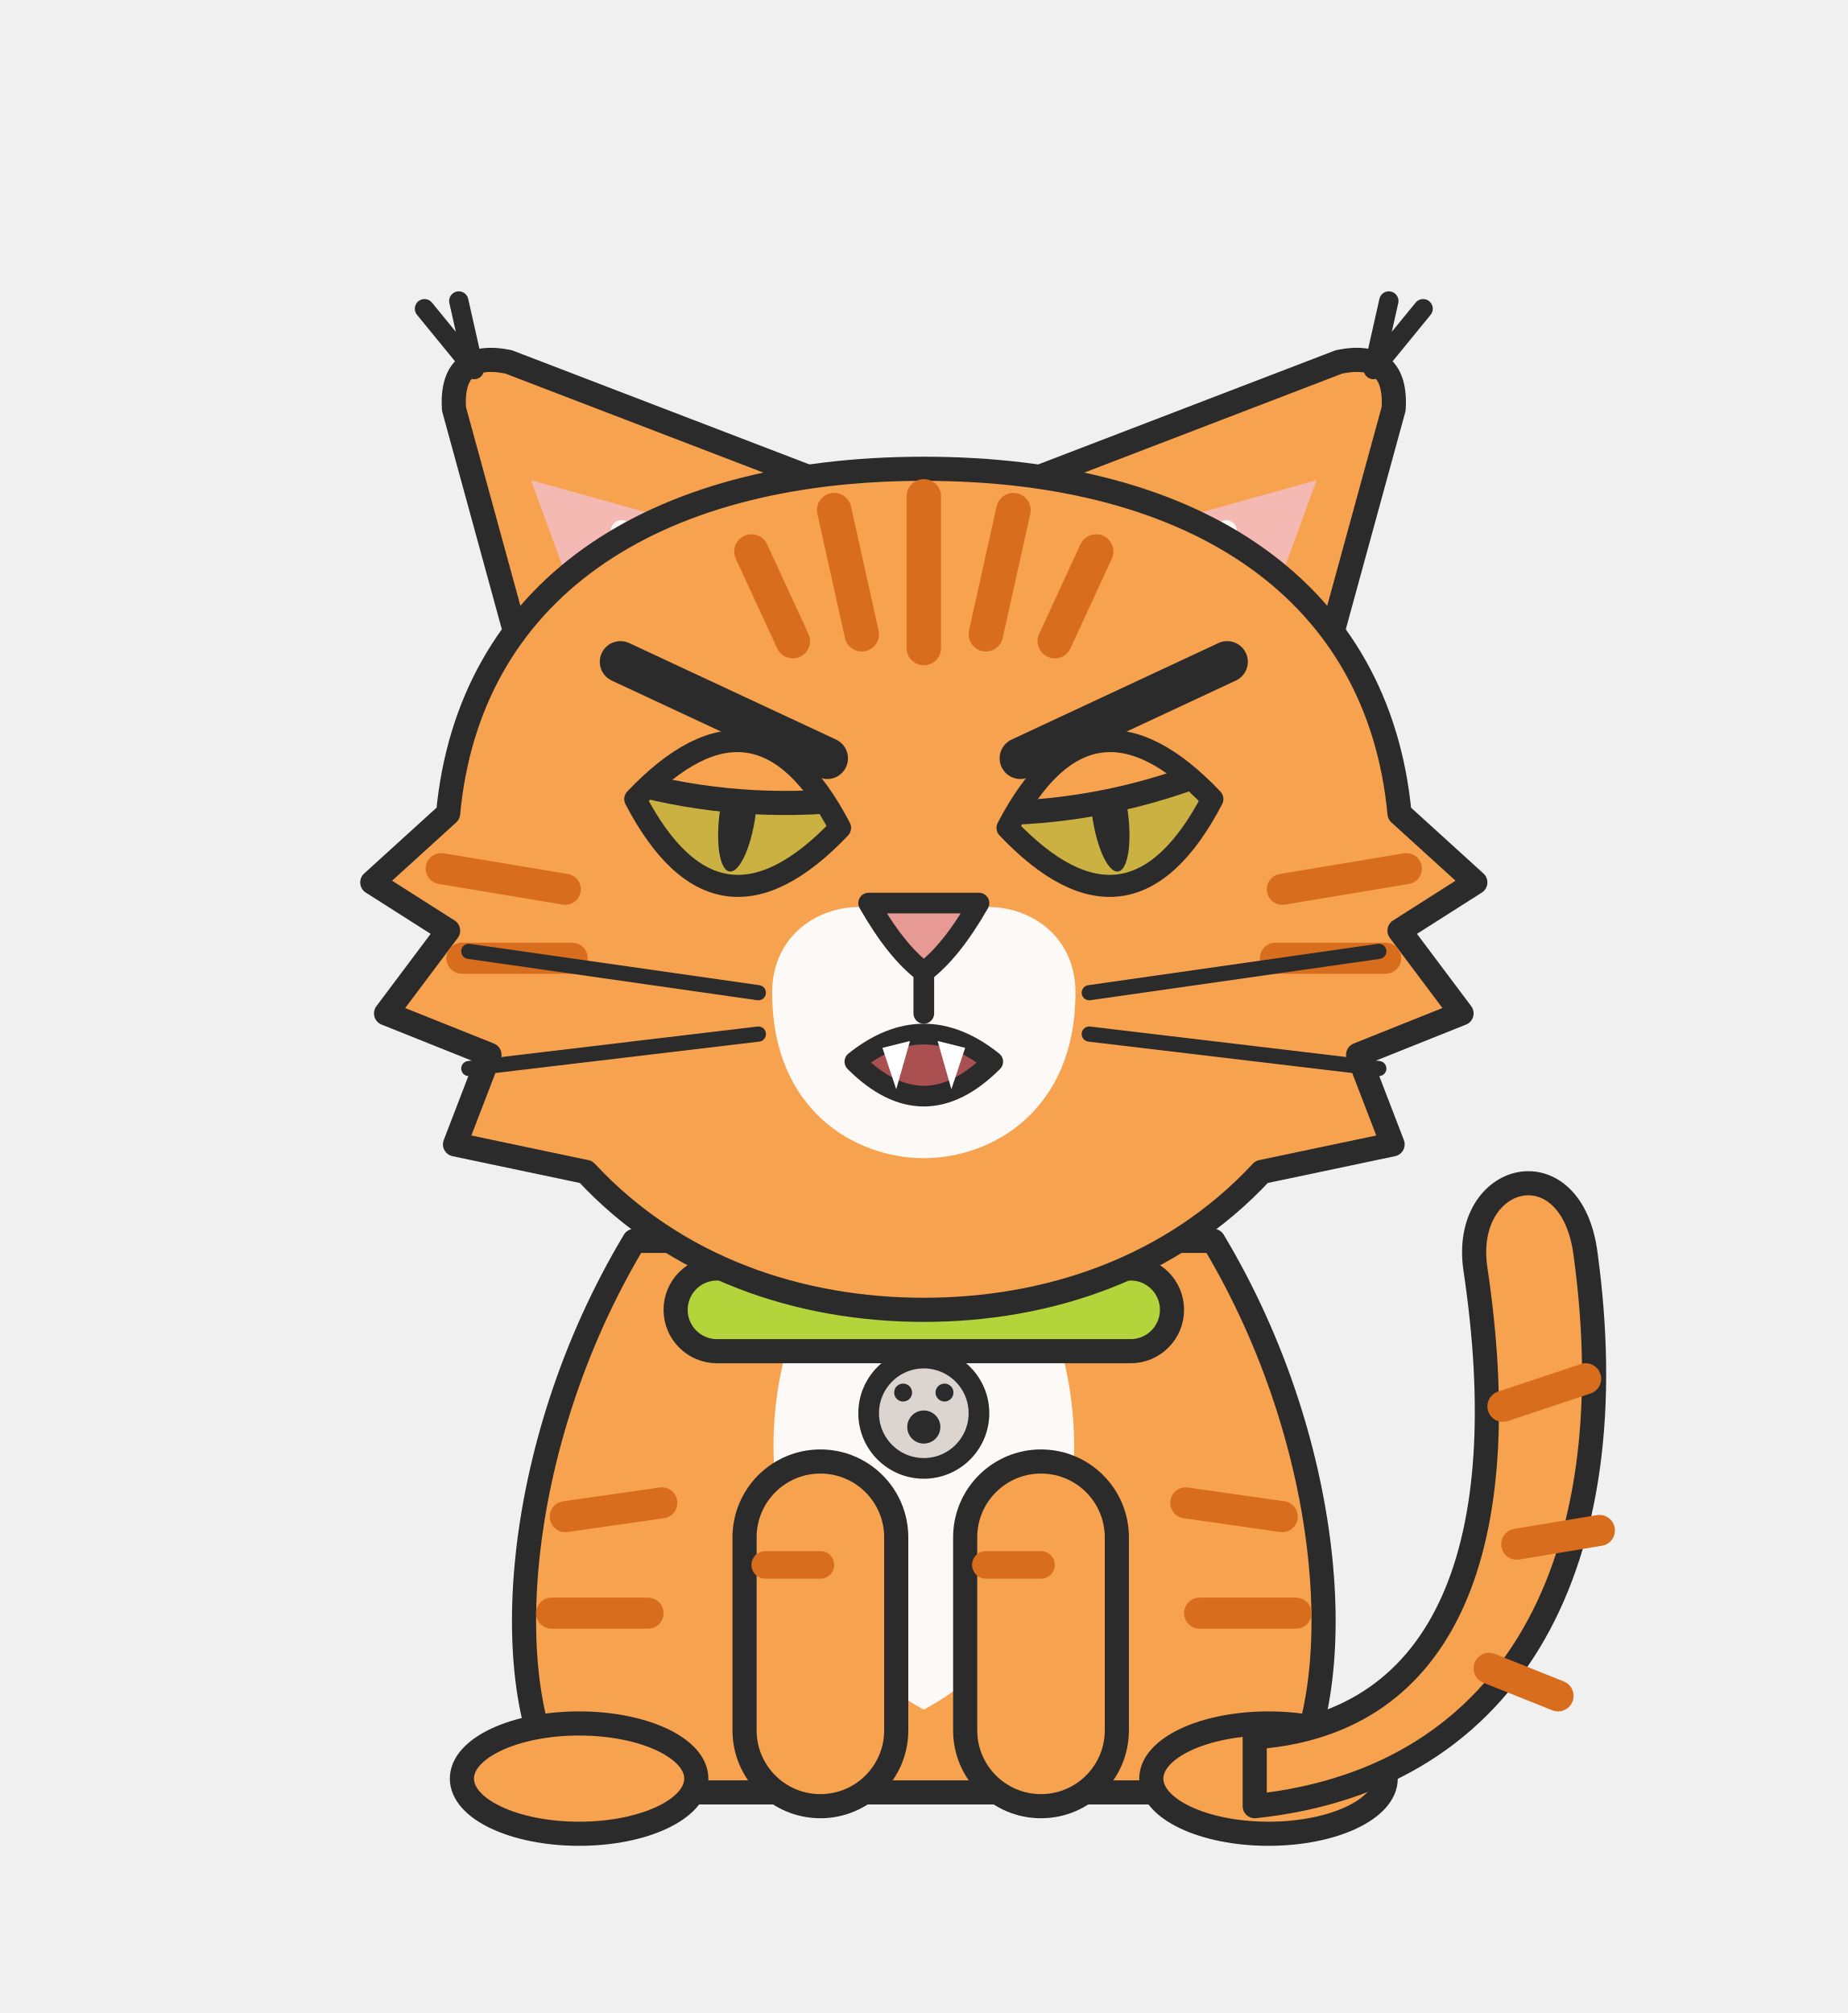
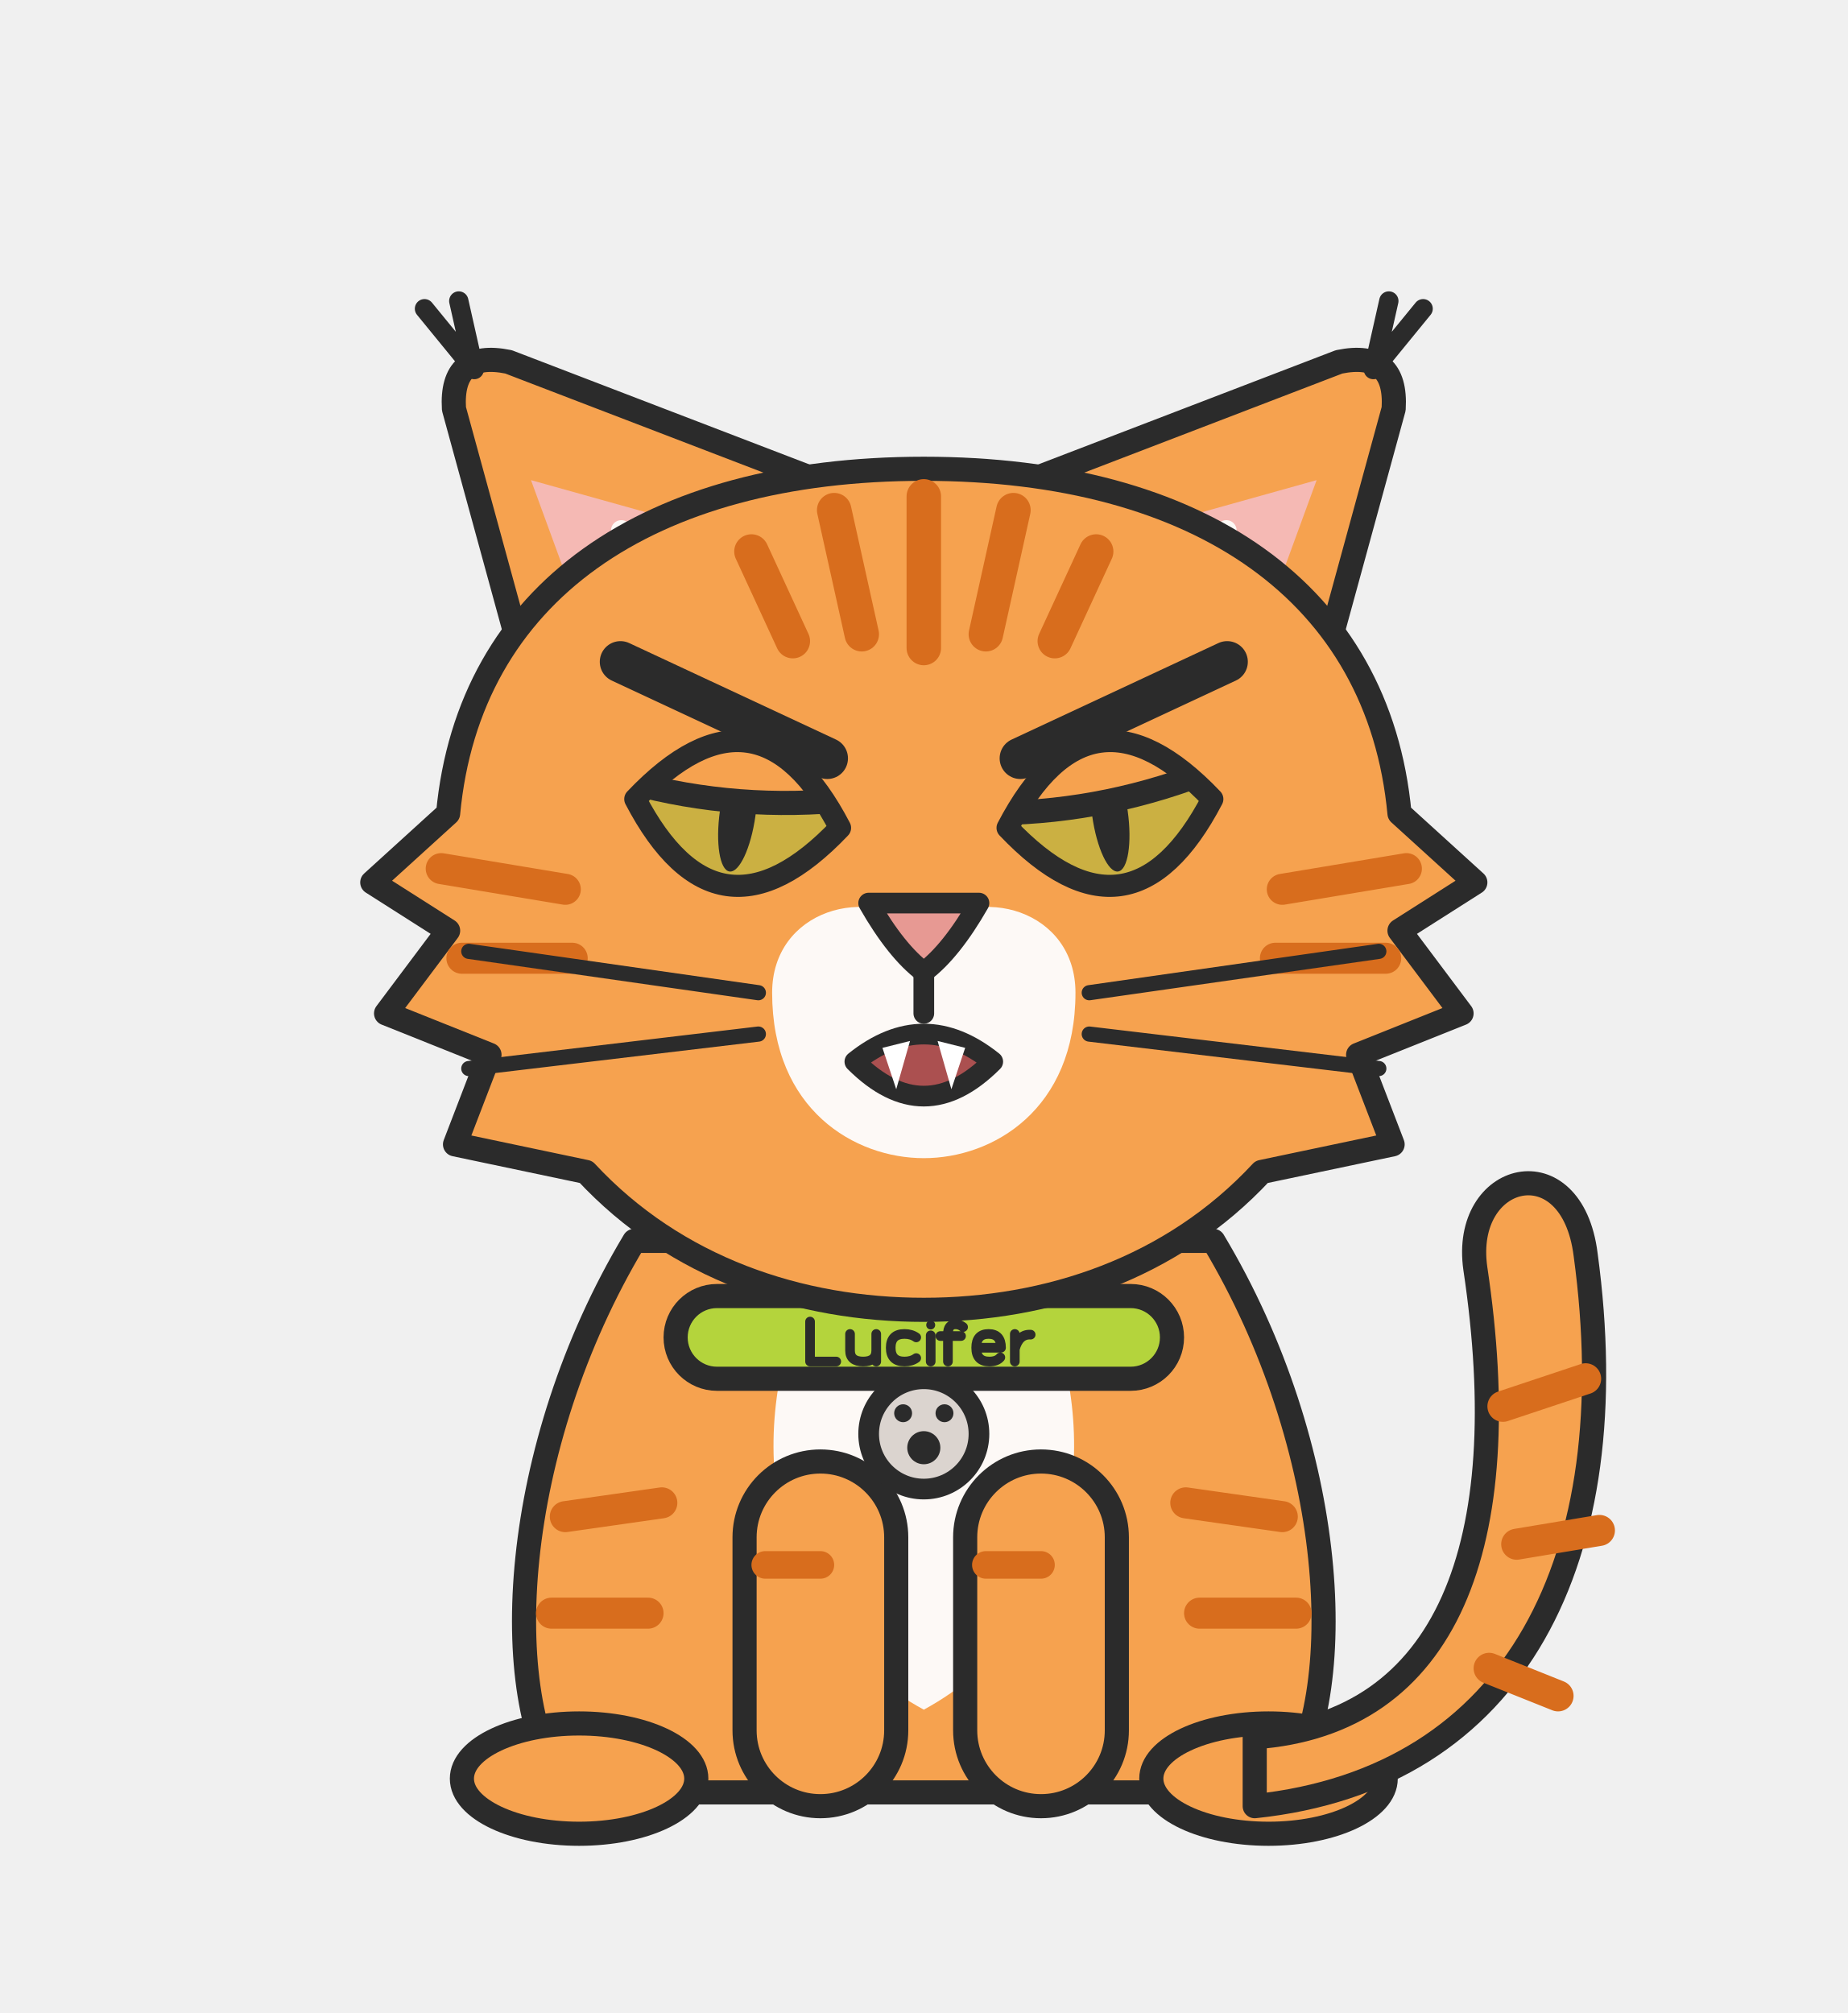
<svg xmlns="http://www.w3.org/2000/svg" class="luci luci-pose-annoyed" viewBox="-14 -14 268 292" width="536" height="584" role="img" aria-label="Luci the cat, annoyed">
  <style>/* Luci mascot animations. Works on the layered SVGs (inline) or inside the animated SVG files. */
.luci .luci-ear,.luci .luci-eye,.luci .luci-tail,.luci .luci-body,.luci .luci-head,.luci .luci-z,.luci .luci-pupil,.luci .luci-arm,.luci .luci-ruler-line{transform-box:fill-box}
.luci .luci-ear-l{transform-origin:70% 100%}
.luci .luci-ear-r{transform-origin:30% 100%}
.luci .luci-eye{transform-origin:50% 50%}
.luci .luci-body{transform-origin:50% 100%}
.luci .luci-head{transform-origin:50% 85%}
.luci .luci-tail-wrap{transform-origin:92% 20%}
.luci .luci-tail-up{transform-origin:5% 95%}
.luci .luci-arm{transform-origin:10% 90%}
.luci .luci-z{transform-origin:50% 50%}

@keyframes luci-breathe{0%,100%{transform:scaleY(1)}50%{transform:scaleY(1.025)}}
@keyframes luci-blink{0%,90%,100%{transform:scaleY(1)}94%{transform:scaleY(.08)}}
@keyframes luci-slowblink{0%,25%{transform:scaleY(1)}42%,68%{transform:scaleY(.08)}85%,100%{transform:scaleY(1)}}
@keyframes luci-twitch{0%,86%,100%{transform:rotate(0)}89%{transform:rotate(-12deg)}92%{transform:rotate(5deg)}95%{transform:rotate(-6deg)}98%{transform:rotate(0)}}
@keyframes luci-sway{0%,100%{transform:rotate(-2.5deg)}50%{transform:rotate(2.5deg)}}
@keyframes luci-lash{0%{transform:rotate(-9deg)}100%{transform:rotate(9deg)}}
@keyframes luci-look{0%,18%{transform:translateX(0)}30%,50%{transform:translateX(-4px)}62%,82%{transform:translateX(4px)}94%,100%{transform:translateX(0)}}
@keyframes luci-z{0%{opacity:0;transform:translate(0,6px) scale(.8)}25%{opacity:1}100%{opacity:0;transform:translate(10px,-20px) scale(1.1)}}
@keyframes luci-tap{0%,100%{transform:rotate(0)}50%{transform:rotate(-7deg)}}
@keyframes luci-pulse{0%,100%{opacity:1}50%{opacity:.3}}
@keyframes luci-tilt{0%,100%{transform:rotate(0)}50%{transform:rotate(3deg)}}
@keyframes luci-bristle{0%{transform:rotate(-2deg)}100%{transform:rotate(2deg)}}

/* Idle: sitting tall */
.luci-pose-sit .luci-body{animation:luci-breathe 4.5s ease-in-out infinite}
.luci-pose-sit .luci-eye{animation:luci-blink 6s ease-in-out infinite}
.luci-pose-sit .luci-ear-r{animation:luci-twitch 7s ease-in-out infinite}
.luci-pose-sit .luci-tail{animation:luci-sway 5s ease-in-out infinite}
/* Hello: slow blink (add class luci-hello to the sitting pose) */
.luci-hello .luci-eye{animation:luci-slowblink 5s ease-in-out infinite}
.luci-hello .luci-head{animation:luci-tilt 5s ease-in-out infinite}
/* Avatar head */
.luci-pose-head .luci-eye{animation:luci-blink 6s ease-in-out infinite}
.luci-pose-head .luci-ear-l{animation:luci-twitch 8s ease-in-out infinite 2s}
/* Watching (empty state) */
.luci-pose-peek .luci-pupil{animation:luci-look 7s ease-in-out infinite}
.luci-pose-peek .luci-eye{animation:luci-blink 7s ease-in-out infinite 3s}
.luci-pose-peek .luci-ear-l{animation:luci-twitch 6s ease-in-out infinite 1s}
/* Measuring (spacing tool) */
.luci-pose-measure .luci-ruler-line{animation:luci-pulse 1.6s ease-in-out infinite}
.luci-pose-measure .luci-arm{animation:luci-tap 1.6s ease-in-out infinite}
.luci-pose-measure .luci-eye{animation:luci-blink 5s ease-in-out infinite}
/* In the box (capture basket) */
.luci-pose-box .luci-eye{animation:luci-blink 6s ease-in-out infinite}
.luci-pose-box .luci-pupil{animation:luci-look 9s ease-in-out infinite 1s}
.luci-pose-box .luci-ear-r{animation:luci-twitch 5s ease-in-out infinite}
/* Asleep (loading) */
.luci-pose-sleep .luci-body{animation:luci-breathe 3.5s ease-in-out infinite}
.luci-pose-sleep .luci-z1{animation:luci-z 3s ease-out infinite}
.luci-pose-sleep .luci-z2{animation:luci-z 3s ease-out infinite 1.5s}
/* Content (success) */
.luci-pose-content .luci-body{animation:luci-breathe 4s ease-in-out infinite}
.luci-pose-content .luci-tail{animation:luci-sway 6s ease-in-out infinite}
.luci-pose-content .luci-ear-r{animation:luci-twitch 6s ease-in-out infinite 2s}
/* Annoyed (error) */
.luci-pose-annoyed .luci-tail{animation:luci-lash .9s ease-in-out infinite alternate}
.luci-pose-annoyed .luci-ear{animation:luci-bristle .35s ease-in-out infinite alternate}
.luci-pose-annoyed .luci-body{animation:luci-breathe 1.8s ease-in-out infinite}
/* Turned away (not now) */
.luci-pose-turned .luci-tail{animation:luci-sway 4s ease-in-out infinite}
.luci-pose-turned .luci-ear-r{animation:luci-twitch 5s ease-in-out infinite}
.luci-pose-turned .luci-head{animation:luci-tilt 6s ease-in-out infinite}

+ /* Tool poses: Pressing, Reading, Swatch, Comparing, Noting, Arranging, Placing, Sketching */
+ .luci .luci-button-cap,.luci .luci-highlight,.luci .luci-chip-lift,.luci .luci-tick,.luci .luci-marker,.luci .luci-select-box,.luci .luci-block,.luci .luci-draft{transform-box:fill-box}
+ .luci .luci-highlight{transform-origin:0 50%}
+ .luci .luci-tick{transform-origin:50% 50%}
+ .luci .luci-select-box{transform-origin:0 100%}
+ 
+ @keyframes luci-press{0%,100%{transform:translateY(3px)}50%{transform:translateY(0)}}
+ @keyframes luci-select{0%{transform:scaleX(.05);opacity:1}45%,85%{transform:scaleX(1);opacity:1}100%{transform:scaleX(1);opacity:0}}
+ @keyframes luci-scan{0%,15%{transform:translateX(-3px)}50%,65%{transform:translateX(3px)}100%{transform:translateX(-3px)}}
+ @keyframes luci-lift{0%,100%{transform:translateY(0)}50%{transform:translateY(-5px)}}
+ @keyframes luci-glance{0%,40%{transform:translateX(-3px)}50%,90%{transform:translateX(3px)}100%{transform:translateX(-3px)}}
+ @keyframes luci-pop{0%,100%{transform:scale(1)}50%{transform:scale(1.08)}}
+ @keyframes luci-drop{0%{transform:translateY(-8px);opacity:0}20%{opacity:1}35%,85%{transform:translateY(0);opacity:1}100%{transform:translateY(0);opacity:0}}
+ @keyframes luci-resize{0%,100%{transform:scale(1)}50%{transform:scale(1.06)}}
+ @keyframes luci-settle{0%,100%{transform:translateY(0)}50%{transform:translateY(5px)}}
+ @keyframes luci-push{0%,100%{transform:rotate(0)}50%{transform:rotate(5deg)}}
+ 
+ /* Pressing (Component tool) */
+ .luci-pose-press .luci-arm{animation:luci-tap 1.6s ease-in-out infinite}
+ .luci-pose-press .luci-button-cap{animation:luci-press 1.6s ease-in-out infinite}
+ .luci-pose-press .luci-click{animation:luci-pulse 1.6s ease-in-out infinite}
+ .luci-pose-press .luci-eye{animation:luci-blink 5s ease-in-out infinite}
+ /* Reading (Text tool) */
+ .luci-pose-read .luci-highlight{animation:luci-select 3.2s ease-in-out infinite}
+ .luci-pose-read .luci-pupil{animation:luci-scan 3.2s ease-in-out infinite}
+ .luci-pose-read .luci-eye{animation:luci-blink 6s ease-in-out infinite 2s}
+ /* Swatch (Colour tool) */
+ .luci-pose-swatch .luci-chip-lift{animation:luci-lift 2s ease-in-out infinite}
+ .luci-pose-swatch .luci-arm{animation:luci-tap 2s ease-in-out infinite}
+ .luci-pose-swatch .luci-eye{animation:luci-blink 6s ease-in-out infinite}
+ /* Comparing (Check) */
+ .luci-pose-compare .luci-pupil{animation:luci-glance 4s ease-in-out infinite}
+ .luci-pose-compare .luci-tick{animation:luci-pop 4s ease-in-out infinite}
+ .luci-pose-compare .luci-head{animation:luci-tilt 6s ease-in-out infinite}
+ .luci-pose-compare .luci-tail{animation:luci-sway 5s ease-in-out infinite}
+ /* Noting (Feedback: Annotate) */
+ .luci-pose-note .luci-marker{animation:luci-drop 3s ease-out infinite}
+ .luci-pose-note .luci-arm{animation:luci-tap 3s ease-in-out infinite}
+ .luci-pose-note .luci-eye{animation:luci-blink 6s ease-in-out infinite 1s}
+ /* Arranging (Layout: Select) */
+ .luci-pose-arrange .luci-select-box{animation:luci-resize 2.4s ease-in-out infinite}
+ .luci-pose-arrange .luci-ear-r{animation:luci-twitch 6s ease-in-out infinite}
+ .luci-pose-arrange .luci-eye{animation:luci-blink 5s ease-in-out infinite}
+ /* Placing (Layout: Insert) */
+ .luci-pose-place .luci-block{animation:luci-settle 2s ease-in-out infinite}
+ .luci-pose-place .luci-arm{animation:luci-push 2s ease-in-out infinite}
+ .luci-pose-place .luci-arrow{animation:luci-pulse 2s ease-in-out infinite}
+ /* Sketching (Layout: New page) */
+ .luci-pose-sketch .luci-draft{animation:luci-pulse 2.4s ease-in-out infinite}
+ .luci-pose-sketch .luci-arm{animation:luci-tap 1.2s ease-in-out infinite}
+ .luci-pose-sketch .luci-eye{animation:luci-blink 6s ease-in-out infinite}
+ 
@media (prefers-reduced-motion: reduce){.luci *{animation:none!important}}
</style>
  <g class="luci-body">
    <path d="M78 166 C60 196 58 232 68 246 L172 246 C182 232 180 196 162 166 Z" fill="#F6A24F" stroke="#2B2B2B" stroke-width="3.5" stroke-linejoin="round" stroke-linecap="round" />
    <path d="M102 176 C94 196 98 222 120 234 C142 222 146 196 138 176 Z" fill="#FDF9F6" />
    <path d="M68 206 L82 204" fill="none" stroke="#D86D1D" stroke-width="4.5" stroke-linecap="round" stroke-linejoin="round" />
    <path d="M66 220 L80 220" fill="none" stroke="#D86D1D" stroke-width="4.5" stroke-linecap="round" stroke-linejoin="round" />
    <path d="M172 206 L158 204" fill="none" stroke="#D86D1D" stroke-width="4.5" stroke-linecap="round" stroke-linejoin="round" />
    <path d="M174 220 L160 220" fill="none" stroke="#D86D1D" stroke-width="4.5" stroke-linecap="round" stroke-linejoin="round" />
  </g>
  <g class="luci-paws">
    <ellipse cx="70" cy="244" rx="17" ry="8" fill="#F6A24F" stroke="#2B2B2B" stroke-width="3.5" stroke-linejoin="round" stroke-linecap="round" />
    <ellipse cx="170" cy="244" rx="17" ry="8" fill="#F6A24F" stroke="#2B2B2B" stroke-width="3.5" stroke-linejoin="round" stroke-linecap="round" />
    <rect x="94" y="198" width="22" height="50" rx="11" fill="#F6A24F" stroke="#2B2B2B" stroke-width="3.5" stroke-linejoin="round" stroke-linecap="round" />
    <path d="M97 213 L105 213" fill="none" stroke="#D86D1D" stroke-width="4" stroke-linecap="round" stroke-linejoin="round" />
    <rect x="126" y="198" width="22" height="50" rx="11" fill="#F6A24F" stroke="#2B2B2B" stroke-width="3.5" stroke-linejoin="round" stroke-linecap="round" />
    <path d="M129 213 L137 213" fill="none" stroke="#D86D1D" stroke-width="4" stroke-linecap="round" stroke-linejoin="round" />
  </g>
  <g class="luci-tail luci-tail-up">
    <path d="M168 238 C196 236 206 210 200 170 C198 156 214 152 216 168 C222 212 206 244 168 248 Z" fill="#F6A24F" stroke="#2B2B2B" stroke-width="3.5" stroke-linejoin="round" stroke-linecap="round" />
    <path d="M204 190 L216 186 M206 210 L218 208 M202 228 L212 232" fill="none" stroke="#D86D1D" stroke-width="4.5" stroke-linecap="round" stroke-linejoin="round" />
  </g>
  <g class="luci-collar">
-     <rect x="84.0" y="170" width="72" height="12" rx="6" fill="#B4D43C" stroke="#2B2B2B" stroke-width="3.5" stroke-linejoin="round" stroke-linecap="round" />
+     <rect x="84.0" y="174" width="72" height="12" rx="6" fill="#B4D43C" stroke="#2B2B2B" stroke-width="3.5" stroke-linejoin="round" stroke-linecap="round" />
+     <g class="luci-name" fill="none" stroke="#2B2B2B" stroke-width="1.4" stroke-linecap="round" stroke-linejoin="round">
+       <path d="M103.5 177.7 L103.5 183.5 L107.3 183.5" />
+       <path d="M109.3 179.5 L109.3 181.9 Q109.3 183.5 111.2 183.5 Q113.1 183.5 113.1 181.9 M113.1 179.5 L113.1 183.5" />
+       <path d="M118.9 180 Q118.2 179.5 117.2 179.5 Q115.2 179.5 115.2 181.5 Q115.2 183.5 117.2 183.5 Q118.2 183.5 118.9 183" />
+       <path d="M121 179.7 L121 183.5" />
+       <circle cx="121" cy="178.2" r="0.65" fill="#2B2B2B" stroke="none" />
+       <path d="M125.7 178.5 Q125.2 178.1 124.6 178.1 Q123.5 178.1 123.5 179.5 L123.5 183.5 M122.4 179.8 L125.4 179.8" />
+       <path d="M127.6 181.5 L131.2 181.5 Q131.2 179.5 129.4 179.5 Q127.6 179.5 127.6 181.5 Q127.6 183.5 129.5 183.5 Q130.6 183.5 131.1 182.9" />
+       <path d="M133.2 179.5 L133.2 183.5 M133.2 181.7 Q133.8 179.5 135.5 179.6" />
+     </g>
    <g class="luci-tag">
-       <circle cx="120" cy="191" r="8" fill="#DBD4CF" stroke="#2B2B2B" stroke-width="3" stroke-linejoin="round" stroke-linecap="round" />
-       <circle cx="120" cy="193" r="2.4" fill="#2B2B2B" />
-       <circle cx="117" cy="188" r="1.3" fill="#2B2B2B" />
-       <circle cx="123" cy="188" r="1.3" fill="#2B2B2B" />
+       <circle cx="120" cy="194" r="8" fill="#DBD4CF" stroke="#2B2B2B" stroke-width="3" stroke-linejoin="round" stroke-linecap="round" />
+       <circle cx="120" cy="196" r="2.4" fill="#2B2B2B" />
+       <circle cx="117" cy="191" r="1.3" fill="#2B2B2B" />
+       <circle cx="123" cy="191" r="1.3" fill="#2B2B2B" />
    </g>
  </g>
  <g transform="translate(20 0)">
    <g class="luci-head">
      <g class="luci-ear luci-ear-r">
        <g transform="rotate(24 133 80) translate(0 8)">
          <path d="M162 98 L151 26 Q148 18 141 23 L104 60 Z" fill="#F6A24F" stroke="#2B2B2B" stroke-width="3.5" stroke-linejoin="round" stroke-linecap="round" />
          <path d="M148 84 L145 40 L116 64 Z" fill="#F5B9B4" />
          <path d="M138 74 L144 58 M130 70 L136 52" fill="none" stroke="#FDF9F6" stroke-width="3" stroke-linecap="round" stroke-linejoin="round" />
          <path d="M146 22 L149 11 M146 22 L144 12" fill="none" stroke="#2B2B2B" stroke-width="2.8" stroke-linecap="round" stroke-linejoin="round" />
        </g>
      </g>
      <g class="luci-ear luci-ear-l">
        <g transform="rotate(-24 67 80) translate(0 8)">
          <path d="M38 98 L49 26 Q52 18 59 23 L96 60 Z" fill="#F6A24F" stroke="#2B2B2B" stroke-width="3.5" stroke-linejoin="round" stroke-linecap="round" />
          <path d="M52 84 L55 40 L84 64 Z" fill="#F5B9B4" />
          <path d="M62 74 L56 58 M70 70 L64 52" fill="none" stroke="#FDF9F6" stroke-width="3" stroke-linecap="round" stroke-linejoin="round" />
          <path d="M54 22 L51 11 M54 22 L56 12" fill="none" stroke="#2B2B2B" stroke-width="2.8" stroke-linecap="round" stroke-linejoin="round" />
        </g>
      </g>
      <path class="luci-face" d="M100 54 C140 54 166 72 169 104 L180 114 L169 121 L178 133 L163 139 L168 152 L149 156 C136 170 118 176 100 176 C82 176 64 170 51 156 L32 152 L37 139 L22 133 L31 121 L20 114 L31 104 C34 72 60 54 100 54 Z" fill="#F6A24F" stroke="#2B2B2B" stroke-width="3.5" stroke-linejoin="round" stroke-linecap="round" />
      <g class="luci-stripes">
        <path d="M100 58 L100 80" fill="none" stroke="#D86D1D" stroke-width="5" stroke-linecap="round" stroke-linejoin="round" />
        <path d="M87 60 L91 78" fill="none" stroke="#D86D1D" stroke-width="5" stroke-linecap="round" stroke-linejoin="round" />
        <path d="M113 60 L109 78" fill="none" stroke="#D86D1D" stroke-width="5" stroke-linecap="round" stroke-linejoin="round" />
        <path d="M75 66 L81 79" fill="none" stroke="#D86D1D" stroke-width="5" stroke-linecap="round" stroke-linejoin="round" />
        <path d="M125 66 L119 79" fill="none" stroke="#D86D1D" stroke-width="5" stroke-linecap="round" stroke-linejoin="round" />
        <path d="M30 112 L48 115" fill="none" stroke="#D86D1D" stroke-width="4.5" stroke-linecap="round" stroke-linejoin="round" />
        <path d="M33 125 L49 125" fill="none" stroke="#D86D1D" stroke-width="4.5" stroke-linecap="round" stroke-linejoin="round" />
        <path d="M170 112 L152 115" fill="none" stroke="#D86D1D" stroke-width="4.5" stroke-linecap="round" stroke-linejoin="round" />
        <path d="M167 125 L151 125" fill="none" stroke="#D86D1D" stroke-width="4.5" stroke-linecap="round" stroke-linejoin="round" />
      </g>
      <path class="luci-muzzle" d="M78 130 C78 118 92 114 100 121 C108 114 122 118 122 130 C122 147 110 154 100 154 C90 154 78 147 78 130 Z" fill="#FDF9F6" />
      <g class="luci-brows">
        <path d="M56 82 L86 96" fill="none" stroke="#2B2B2B" stroke-width="6" stroke-linecap="round" stroke-linejoin="round" />
        <path d="M144 82 L114 96" fill="none" stroke="#2B2B2B" stroke-width="6" stroke-linecap="round" stroke-linejoin="round" />
      </g>
      <g class="luci-eye luci-eye-l">
        <g transform="rotate(8 73 104)">
-           <clipPath id="aannoyede1">
+           <clipPath id="annoyede1">
            <path d="M58 104 Q73 83 88 104 Q73 125 58 104 Z" />
          </clipPath>
          <path d="M58 104 Q73 83 88 104 Q73 125 58 104 Z" fill="#CBB042" />
          <g class="luci-pupil">
            <ellipse cx="73" cy="104" rx="2.6" ry="8.5" fill="#2B2B2B" />
            <circle cx="77" cy="101" r="2.2" fill="#FFFFFF" />
          </g>
-           <g clip-path="url(#aannoyede1)">
+           <g clip-path="url(#annoyede1)">
            <rect x="56" y="90" width="34" height="10.7" fill="#F6A24F" />
            <path d="M57 101.7 Q73 103.7 89 99.7" fill="none" stroke="#2B2B2B" stroke-width="3.5" stroke-linecap="round" stroke-linejoin="round" />
          </g>
          <path d="M58 104 Q73 83 88 104 Q73 125 58 104 Z" fill="none" stroke="#2B2B2B" stroke-width="3.2" stroke-linejoin="round" stroke-linecap="round" />
        </g>
      </g>
      <g class="luci-eye luci-eye-r">
        <g transform="rotate(-8 127 104)">
-           <clipPath id="aannoyede2">
+           <clipPath id="annoyede2">
            <path d="M112 104 Q127 83 142 104 Q127 125 112 104 Z" />
          </clipPath>
          <path d="M112 104 Q127 83 142 104 Q127 125 112 104 Z" fill="#CBB042" />
          <g class="luci-pupil">
            <ellipse cx="127" cy="104" rx="2.6" ry="8.5" fill="#2B2B2B" />
            <circle cx="131" cy="101" r="2.2" fill="#FFFFFF" />
          </g>
-           <g clip-path="url(#aannoyede2)">
+           <g clip-path="url(#annoyede2)">
            <rect x="110" y="90" width="34" height="10.7" fill="#F6A24F" />
            <path d="M111 101.7 Q127 103.7 143 99.7" fill="none" stroke="#2B2B2B" stroke-width="3.5" stroke-linecap="round" stroke-linejoin="round" />
          </g>
          <path d="M112 104 Q127 83 142 104 Q127 125 112 104 Z" fill="none" stroke="#2B2B2B" stroke-width="3.2" stroke-linejoin="round" stroke-linecap="round" />
        </g>
      </g>
      <path class="luci-nose" d="M92 117 L108 117 Q104 124 100 127 Q96 124 92 117 Z" fill="#E79993" stroke="#2B2B2B" stroke-width="3" stroke-linejoin="round" />
      <g class="luci-mouth">
        <path d="M100 127 L100 133" fill="none" stroke="#2B2B2B" stroke-width="3" stroke-linecap="round" stroke-linejoin="round" />
        <path d="M90 140 Q100 132 110 140 Q100 150 90 140 Z" fill="#AB5050" stroke="#2B2B2B" stroke-width="3" stroke-linejoin="round" />
        <path d="M94 138 L96 144 L98 137 Z" fill="#FFFFFF" />
        <path d="M106 138 L104 144 L102 137 Z" fill="#FFFFFF" />
      </g>
      <g class="luci-whiskers">
        <path d="M76 130 L34 124" fill="none" stroke="#2B2B2B" stroke-width="2.2" stroke-linecap="round" stroke-linejoin="round" />
        <path d="M124 130 L166 124" fill="none" stroke="#2B2B2B" stroke-width="2.2" stroke-linecap="round" stroke-linejoin="round" />
        <path d="M76 136 L34 141" fill="none" stroke="#2B2B2B" stroke-width="2.2" stroke-linecap="round" stroke-linejoin="round" />
        <path d="M124 136 L166 141" fill="none" stroke="#2B2B2B" stroke-width="2.2" stroke-linecap="round" stroke-linejoin="round" />
      </g>
    </g>
  </g>
</svg>
